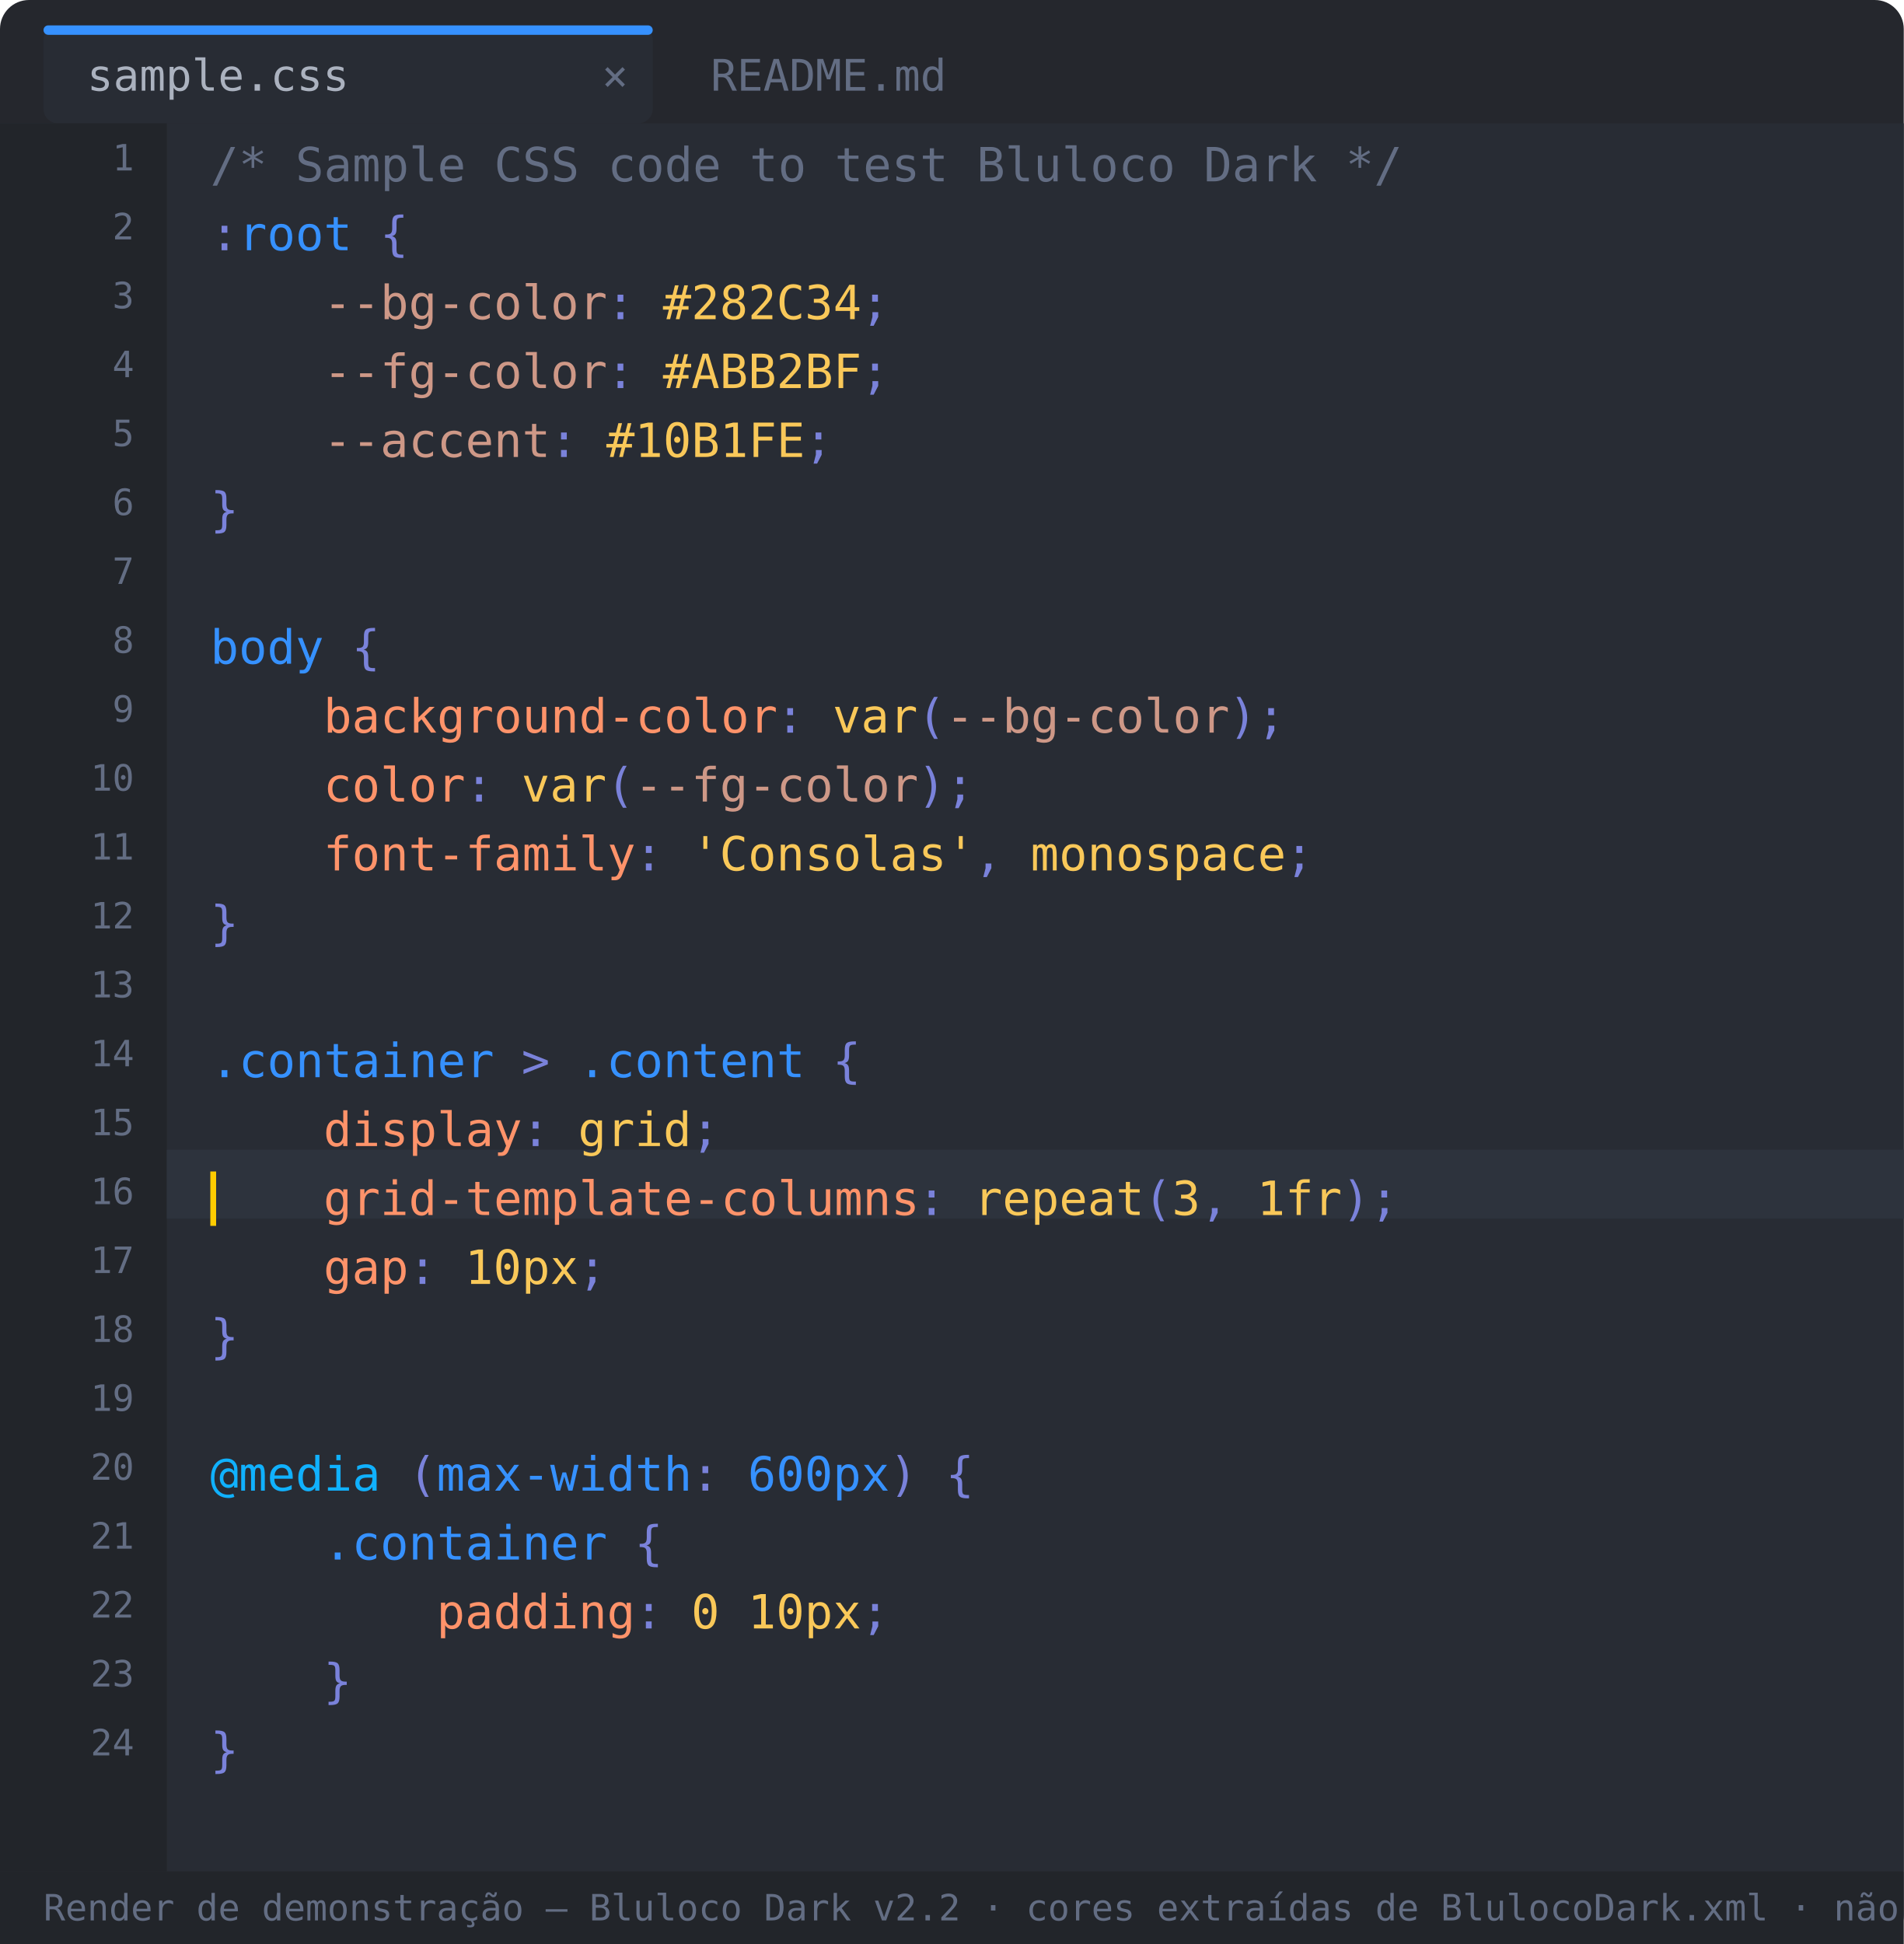
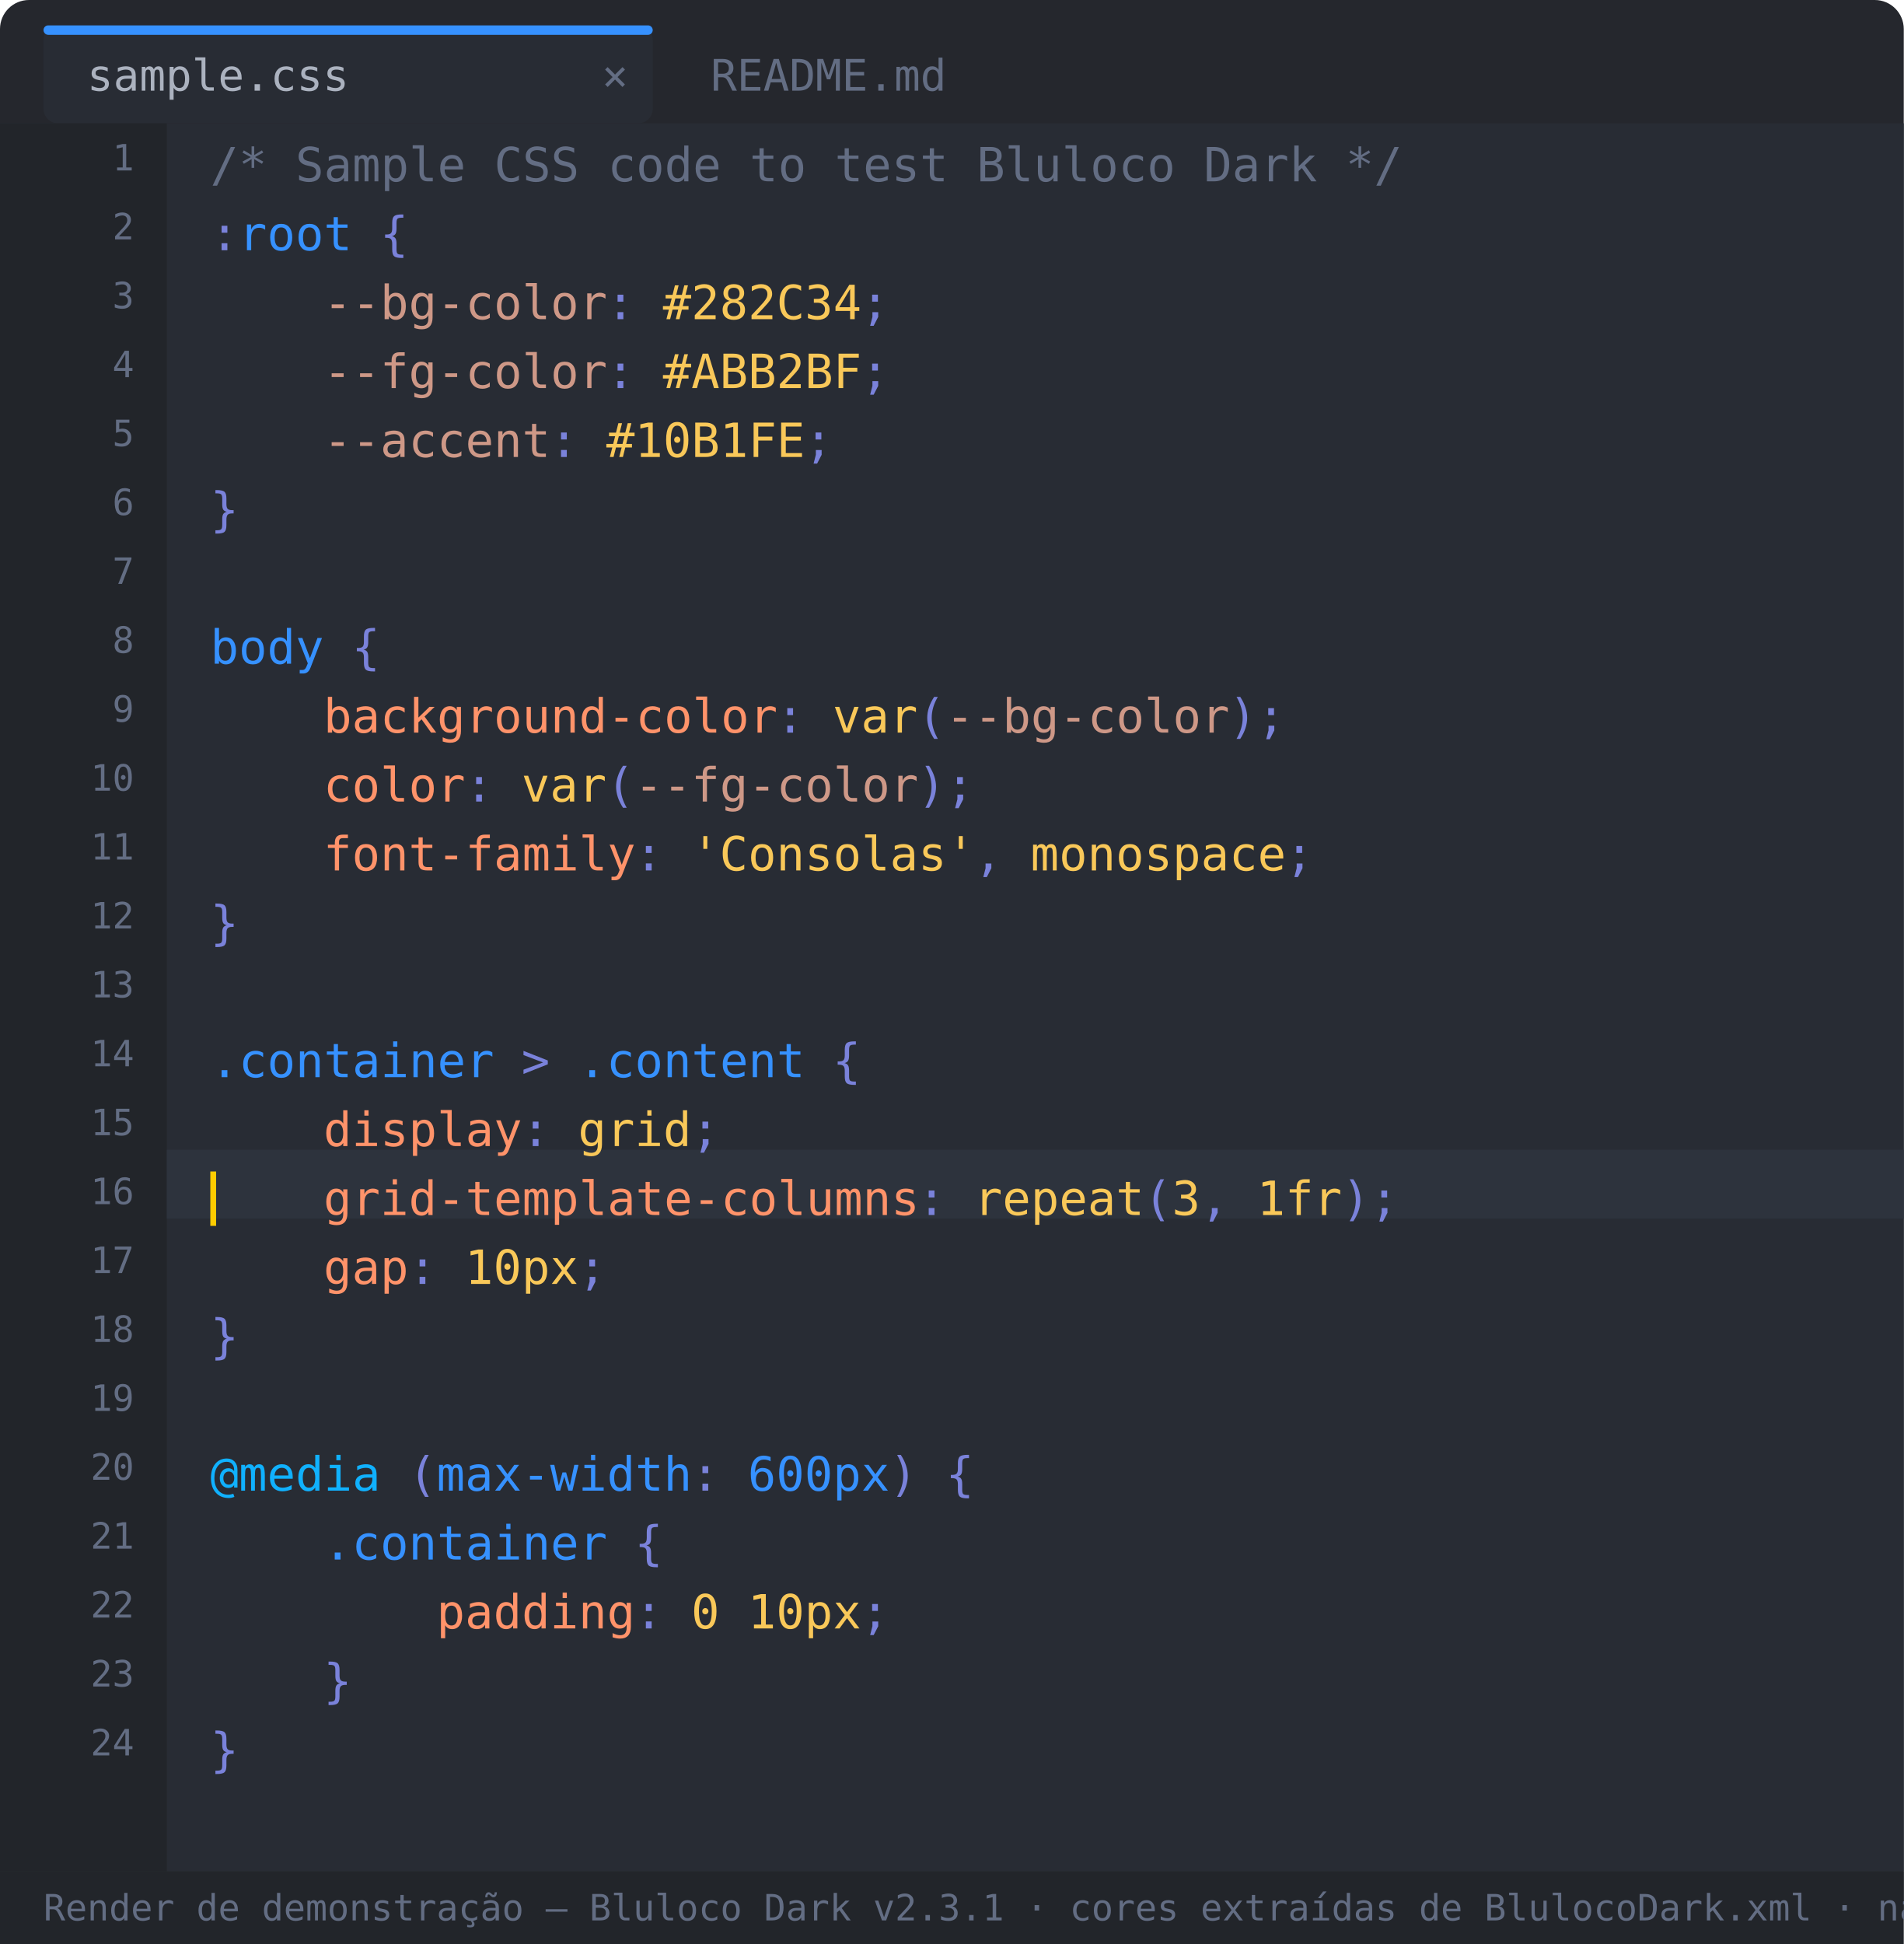
<svg xmlns="http://www.w3.org/2000/svg" width="525" height="536" viewBox="0 0 525 536">
  <rect width="525" height="536" rx="8" fill="#25272D" />
  <rect x="12" y="7" width="168" height="27" rx="4" fill="#282C34" />
  <rect x="12" y="7" width="168" height="2.6" rx="1.3" fill="#3691FF" />
  <text x="24" y="25" font-size="12" fill="#ABB2BF" font-family="Consolas,'DejaVu Sans Mono',Menlo,monospace">sample.css</text>
  <text x="166" y="25" font-size="12" fill="#636D83" font-family="Consolas,monospace">×</text>
  <text x="196" y="25" font-size="12" fill="#636D83" font-family="Consolas,'DejaVu Sans Mono',Menlo,monospace">README.md</text>
  <rect x="0" y="34" width="525" height="482" fill="#282C34" />
  <rect x="0" y="34" width="46" height="482" fill="#22252A" />
  <rect x="46" y="317" width="479" height="19" fill="#2D333D" />
  <text x="37" y="47" font-size="10" fill="#636D83" text-anchor="end" font-family="Consolas,'DejaVu Sans Mono',Menlo,monospace">1</text>
  <text x="37" y="66" font-size="10" fill="#636D83" text-anchor="end" font-family="Consolas,'DejaVu Sans Mono',Menlo,monospace">2</text>
  <text x="37" y="85" font-size="10" fill="#636D83" text-anchor="end" font-family="Consolas,'DejaVu Sans Mono',Menlo,monospace">3</text>
  <text x="37" y="104" font-size="10" fill="#636D83" text-anchor="end" font-family="Consolas,'DejaVu Sans Mono',Menlo,monospace">4</text>
  <text x="37" y="123" font-size="10" fill="#636D83" text-anchor="end" font-family="Consolas,'DejaVu Sans Mono',Menlo,monospace">5</text>
  <text x="37" y="142" font-size="10" fill="#636D83" text-anchor="end" font-family="Consolas,'DejaVu Sans Mono',Menlo,monospace">6</text>
  <text x="37" y="161" font-size="10" fill="#636D83" text-anchor="end" font-family="Consolas,'DejaVu Sans Mono',Menlo,monospace">7</text>
  <text x="37" y="180" font-size="10" fill="#636D83" text-anchor="end" font-family="Consolas,'DejaVu Sans Mono',Menlo,monospace">8</text>
  <text x="37" y="199" font-size="10" fill="#636D83" text-anchor="end" font-family="Consolas,'DejaVu Sans Mono',Menlo,monospace">9</text>
  <text x="37" y="218" font-size="10" fill="#636D83" text-anchor="end" font-family="Consolas,'DejaVu Sans Mono',Menlo,monospace">10</text>
  <text x="37" y="237" font-size="10" fill="#636D83" text-anchor="end" font-family="Consolas,'DejaVu Sans Mono',Menlo,monospace">11</text>
  <text x="37" y="256" font-size="10" fill="#636D83" text-anchor="end" font-family="Consolas,'DejaVu Sans Mono',Menlo,monospace">12</text>
  <text x="37" y="275" font-size="10" fill="#636D83" text-anchor="end" font-family="Consolas,'DejaVu Sans Mono',Menlo,monospace">13</text>
  <text x="37" y="294" font-size="10" fill="#636D83" text-anchor="end" font-family="Consolas,'DejaVu Sans Mono',Menlo,monospace">14</text>
  <text x="37" y="313" font-size="10" fill="#636D83" text-anchor="end" font-family="Consolas,'DejaVu Sans Mono',Menlo,monospace">15</text>
  <text x="37" y="332" font-size="10" fill="#636D83" text-anchor="end" font-family="Consolas,'DejaVu Sans Mono',Menlo,monospace">16</text>
  <text x="37" y="351" font-size="10" fill="#636D83" text-anchor="end" font-family="Consolas,'DejaVu Sans Mono',Menlo,monospace">17</text>
  <text x="37" y="370" font-size="10" fill="#636D83" text-anchor="end" font-family="Consolas,'DejaVu Sans Mono',Menlo,monospace">18</text>
  <text x="37" y="389" font-size="10" fill="#636D83" text-anchor="end" font-family="Consolas,'DejaVu Sans Mono',Menlo,monospace">19</text>
  <text x="37" y="408" font-size="10" fill="#636D83" text-anchor="end" font-family="Consolas,'DejaVu Sans Mono',Menlo,monospace">20</text>
  <text x="37" y="427" font-size="10" fill="#636D83" text-anchor="end" font-family="Consolas,'DejaVu Sans Mono',Menlo,monospace">21</text>
  <text x="37" y="446" font-size="10" fill="#636D83" text-anchor="end" font-family="Consolas,'DejaVu Sans Mono',Menlo,monospace">22</text>
  <text x="37" y="465" font-size="10" fill="#636D83" text-anchor="end" font-family="Consolas,'DejaVu Sans Mono',Menlo,monospace">23</text>
  <text x="37" y="484" font-size="10" fill="#636D83" text-anchor="end" font-family="Consolas,'DejaVu Sans Mono',Menlo,monospace">24</text>
  <text font-size="13" x="58.0" y="50" fill="#636D83" textLength="327.6" lengthAdjust="spacingAndGlyphs" font-family="Consolas,'DejaVu Sans Mono',Menlo,monospace">/* Sample CSS code to test Bluloco Dark */</text>
  <text font-size="13" x="58.0" y="69" fill="#7A82DA" textLength="7.8" lengthAdjust="spacingAndGlyphs" font-family="Consolas,'DejaVu Sans Mono',Menlo,monospace">:</text>
  <text font-size="13" x="65.8" y="69" fill="#3691FF" textLength="31.2" lengthAdjust="spacingAndGlyphs" font-family="Consolas,'DejaVu Sans Mono',Menlo,monospace">root</text>
  <text font-size="13" x="104.8" y="69" fill="#7A82DA" textLength="7.8" lengthAdjust="spacingAndGlyphs" font-family="Consolas,'DejaVu Sans Mono',Menlo,monospace">{</text>
  <text font-size="13" x="89.2" y="88" fill="#CE9887" textLength="78.0" lengthAdjust="spacingAndGlyphs" font-family="Consolas,'DejaVu Sans Mono',Menlo,monospace">--bg-color</text>
  <text font-size="13" x="167.2" y="88" fill="#7A82DA" textLength="7.8" lengthAdjust="spacingAndGlyphs" font-family="Consolas,'DejaVu Sans Mono',Menlo,monospace">:</text>
  <text font-size="13" x="182.8" y="88" fill="#F9C859" textLength="54.6" lengthAdjust="spacingAndGlyphs" font-family="Consolas,'DejaVu Sans Mono',Menlo,monospace">#282C34</text>
  <text font-size="13" x="237.4" y="88" fill="#7A82DA" textLength="7.8" lengthAdjust="spacingAndGlyphs" font-family="Consolas,'DejaVu Sans Mono',Menlo,monospace">;</text>
  <text font-size="13" x="89.2" y="107" fill="#CE9887" textLength="78.0" lengthAdjust="spacingAndGlyphs" font-family="Consolas,'DejaVu Sans Mono',Menlo,monospace">--fg-color</text>
  <text font-size="13" x="167.2" y="107" fill="#7A82DA" textLength="7.8" lengthAdjust="spacingAndGlyphs" font-family="Consolas,'DejaVu Sans Mono',Menlo,monospace">:</text>
  <text font-size="13" x="182.8" y="107" fill="#F9C859" textLength="54.6" lengthAdjust="spacingAndGlyphs" font-family="Consolas,'DejaVu Sans Mono',Menlo,monospace">#ABB2BF</text>
  <text font-size="13" x="237.4" y="107" fill="#7A82DA" textLength="7.8" lengthAdjust="spacingAndGlyphs" font-family="Consolas,'DejaVu Sans Mono',Menlo,monospace">;</text>
  <text font-size="13" x="89.2" y="126" fill="#CE9887" textLength="62.4" lengthAdjust="spacingAndGlyphs" font-family="Consolas,'DejaVu Sans Mono',Menlo,monospace">--accent</text>
  <text font-size="13" x="151.6" y="126" fill="#7A82DA" textLength="7.8" lengthAdjust="spacingAndGlyphs" font-family="Consolas,'DejaVu Sans Mono',Menlo,monospace">:</text>
  <text font-size="13" x="167.2" y="126" fill="#F9C859" textLength="54.6" lengthAdjust="spacingAndGlyphs" font-family="Consolas,'DejaVu Sans Mono',Menlo,monospace">#10B1FE</text>
  <text font-size="13" x="221.8" y="126" fill="#7A82DA" textLength="7.8" lengthAdjust="spacingAndGlyphs" font-family="Consolas,'DejaVu Sans Mono',Menlo,monospace">;</text>
  <text font-size="13" x="58.0" y="145" fill="#7A82DA" textLength="7.8" lengthAdjust="spacingAndGlyphs" font-family="Consolas,'DejaVu Sans Mono',Menlo,monospace">}</text>
  <text font-size="13" x="58.0" y="183" fill="#3691FF" textLength="31.2" lengthAdjust="spacingAndGlyphs" font-family="Consolas,'DejaVu Sans Mono',Menlo,monospace">body</text>
  <text font-size="13" x="97.0" y="183" fill="#7A82DA" textLength="7.8" lengthAdjust="spacingAndGlyphs" font-family="Consolas,'DejaVu Sans Mono',Menlo,monospace">{</text>
  <text font-size="13" x="89.2" y="202" fill="#FF936A" textLength="124.8" lengthAdjust="spacingAndGlyphs" font-family="Consolas,'DejaVu Sans Mono',Menlo,monospace">background-color</text>
  <text font-size="13" x="214.0" y="202" fill="#7A82DA" textLength="7.8" lengthAdjust="spacingAndGlyphs" font-family="Consolas,'DejaVu Sans Mono',Menlo,monospace">:</text>
  <text font-size="13" x="229.6" y="202" fill="#F9C859" textLength="23.4" lengthAdjust="spacingAndGlyphs" font-family="Consolas,'DejaVu Sans Mono',Menlo,monospace">var</text>
  <text font-size="13" x="253.0" y="202" fill="#7A82DA" textLength="7.8" lengthAdjust="spacingAndGlyphs" font-family="Consolas,'DejaVu Sans Mono',Menlo,monospace">(</text>
  <text font-size="13" x="260.8" y="202" fill="#CE9887" textLength="78.0" lengthAdjust="spacingAndGlyphs" font-family="Consolas,'DejaVu Sans Mono',Menlo,monospace">--bg-color</text>
  <text font-size="13" x="338.8" y="202" fill="#7A82DA" textLength="15.6" lengthAdjust="spacingAndGlyphs" font-family="Consolas,'DejaVu Sans Mono',Menlo,monospace">);</text>
  <text font-size="13" x="89.2" y="221" fill="#FF936A" textLength="39.0" lengthAdjust="spacingAndGlyphs" font-family="Consolas,'DejaVu Sans Mono',Menlo,monospace">color</text>
  <text font-size="13" x="128.2" y="221" fill="#7A82DA" textLength="7.8" lengthAdjust="spacingAndGlyphs" font-family="Consolas,'DejaVu Sans Mono',Menlo,monospace">:</text>
  <text font-size="13" x="143.8" y="221" fill="#F9C859" textLength="23.4" lengthAdjust="spacingAndGlyphs" font-family="Consolas,'DejaVu Sans Mono',Menlo,monospace">var</text>
  <text font-size="13" x="167.2" y="221" fill="#7A82DA" textLength="7.8" lengthAdjust="spacingAndGlyphs" font-family="Consolas,'DejaVu Sans Mono',Menlo,monospace">(</text>
  <text font-size="13" x="175.0" y="221" fill="#CE9887" textLength="78.0" lengthAdjust="spacingAndGlyphs" font-family="Consolas,'DejaVu Sans Mono',Menlo,monospace">--fg-color</text>
  <text font-size="13" x="253.0" y="221" fill="#7A82DA" textLength="15.6" lengthAdjust="spacingAndGlyphs" font-family="Consolas,'DejaVu Sans Mono',Menlo,monospace">);</text>
  <text font-size="13" x="89.2" y="240" fill="#FF936A" textLength="85.8" lengthAdjust="spacingAndGlyphs" font-family="Consolas,'DejaVu Sans Mono',Menlo,monospace">font-family</text>
  <text font-size="13" x="175.0" y="240" fill="#7A82DA" textLength="7.8" lengthAdjust="spacingAndGlyphs" font-family="Consolas,'DejaVu Sans Mono',Menlo,monospace">:</text>
  <text font-size="13" x="190.6" y="240" fill="#F9C859" textLength="78.0" lengthAdjust="spacingAndGlyphs" font-family="Consolas,'DejaVu Sans Mono',Menlo,monospace">'Consolas'</text>
  <text font-size="13" x="268.6" y="240" fill="#7A82DA" textLength="7.8" lengthAdjust="spacingAndGlyphs" font-family="Consolas,'DejaVu Sans Mono',Menlo,monospace">,</text>
  <text font-size="13" x="284.2" y="240" fill="#F9C859" textLength="70.2" lengthAdjust="spacingAndGlyphs" font-family="Consolas,'DejaVu Sans Mono',Menlo,monospace">monospace</text>
  <text font-size="13" x="354.4" y="240" fill="#7A82DA" textLength="7.8" lengthAdjust="spacingAndGlyphs" font-family="Consolas,'DejaVu Sans Mono',Menlo,monospace">;</text>
  <text font-size="13" x="58.0" y="259" fill="#7A82DA" textLength="7.8" lengthAdjust="spacingAndGlyphs" font-family="Consolas,'DejaVu Sans Mono',Menlo,monospace">}</text>
  <text font-size="13" x="58.0" y="297" fill="#3691FF" textLength="78.0" lengthAdjust="spacingAndGlyphs" font-family="Consolas,'DejaVu Sans Mono',Menlo,monospace">.container</text>
  <text font-size="13" x="143.8" y="297" fill="#7A82DA" textLength="7.8" lengthAdjust="spacingAndGlyphs" font-family="Consolas,'DejaVu Sans Mono',Menlo,monospace">&gt;</text>
  <text font-size="13" x="159.4" y="297" fill="#3691FF" textLength="62.4" lengthAdjust="spacingAndGlyphs" font-family="Consolas,'DejaVu Sans Mono',Menlo,monospace">.content</text>
  <text font-size="13" x="229.6" y="297" fill="#7A82DA" textLength="7.8" lengthAdjust="spacingAndGlyphs" font-family="Consolas,'DejaVu Sans Mono',Menlo,monospace">{</text>
  <text font-size="13" x="89.2" y="316" fill="#FF936A" textLength="54.6" lengthAdjust="spacingAndGlyphs" font-family="Consolas,'DejaVu Sans Mono',Menlo,monospace">display</text>
  <text font-size="13" x="143.8" y="316" fill="#7A82DA" textLength="7.8" lengthAdjust="spacingAndGlyphs" font-family="Consolas,'DejaVu Sans Mono',Menlo,monospace">:</text>
  <text font-size="13" x="159.4" y="316" fill="#F9C859" textLength="31.2" lengthAdjust="spacingAndGlyphs" font-family="Consolas,'DejaVu Sans Mono',Menlo,monospace">grid</text>
  <text font-size="13" x="190.6" y="316" fill="#7A82DA" textLength="7.8" lengthAdjust="spacingAndGlyphs" font-family="Consolas,'DejaVu Sans Mono',Menlo,monospace">;</text>
  <text font-size="13" x="89.2" y="335" fill="#FF936A" textLength="163.8" lengthAdjust="spacingAndGlyphs" font-family="Consolas,'DejaVu Sans Mono',Menlo,monospace">grid-template-columns</text>
  <text font-size="13" x="253.0" y="335" fill="#7A82DA" textLength="7.8" lengthAdjust="spacingAndGlyphs" font-family="Consolas,'DejaVu Sans Mono',Menlo,monospace">:</text>
  <text font-size="13" x="268.6" y="335" fill="#F9C859" textLength="46.8" lengthAdjust="spacingAndGlyphs" font-family="Consolas,'DejaVu Sans Mono',Menlo,monospace">repeat</text>
  <text font-size="13" x="315.4" y="335" fill="#7A82DA" textLength="7.8" lengthAdjust="spacingAndGlyphs" font-family="Consolas,'DejaVu Sans Mono',Menlo,monospace">(</text>
  <text font-size="13" x="323.2" y="335" fill="#F9C859" textLength="7.8" lengthAdjust="spacingAndGlyphs" font-family="Consolas,'DejaVu Sans Mono',Menlo,monospace">3</text>
  <text font-size="13" x="331.0" y="335" fill="#7A82DA" textLength="7.8" lengthAdjust="spacingAndGlyphs" font-family="Consolas,'DejaVu Sans Mono',Menlo,monospace">,</text>
  <text font-size="13" x="346.6" y="335" fill="#F9C859" textLength="23.4" lengthAdjust="spacingAndGlyphs" font-family="Consolas,'DejaVu Sans Mono',Menlo,monospace">1fr</text>
  <text font-size="13" x="370.0" y="335" fill="#7A82DA" textLength="15.6" lengthAdjust="spacingAndGlyphs" font-family="Consolas,'DejaVu Sans Mono',Menlo,monospace">);</text>
  <text font-size="13" x="89.2" y="354" fill="#FF936A" textLength="23.4" lengthAdjust="spacingAndGlyphs" font-family="Consolas,'DejaVu Sans Mono',Menlo,monospace">gap</text>
  <text font-size="13" x="112.6" y="354" fill="#7A82DA" textLength="7.8" lengthAdjust="spacingAndGlyphs" font-family="Consolas,'DejaVu Sans Mono',Menlo,monospace">:</text>
  <text font-size="13" x="128.2" y="354" fill="#F9C859" textLength="31.2" lengthAdjust="spacingAndGlyphs" font-family="Consolas,'DejaVu Sans Mono',Menlo,monospace">10px</text>
  <text font-size="13" x="159.4" y="354" fill="#7A82DA" textLength="7.8" lengthAdjust="spacingAndGlyphs" font-family="Consolas,'DejaVu Sans Mono',Menlo,monospace">;</text>
  <text font-size="13" x="58.0" y="373" fill="#7A82DA" textLength="7.8" lengthAdjust="spacingAndGlyphs" font-family="Consolas,'DejaVu Sans Mono',Menlo,monospace">}</text>
  <text font-size="13" x="58.0" y="411" fill="#10B1FE" textLength="46.8" lengthAdjust="spacingAndGlyphs" font-family="Consolas,'DejaVu Sans Mono',Menlo,monospace">@media</text>
  <text font-size="13" x="112.6" y="411" fill="#7A82DA" textLength="7.8" lengthAdjust="spacingAndGlyphs" font-family="Consolas,'DejaVu Sans Mono',Menlo,monospace">(</text>
  <text font-size="13" x="120.4" y="411" fill="#3691FF" textLength="70.2" lengthAdjust="spacingAndGlyphs" font-family="Consolas,'DejaVu Sans Mono',Menlo,monospace">max-width</text>
  <text font-size="13" x="190.6" y="411" fill="#7A82DA" textLength="7.8" lengthAdjust="spacingAndGlyphs" font-family="Consolas,'DejaVu Sans Mono',Menlo,monospace">:</text>
  <text font-size="13" x="206.2" y="411" fill="#3691FF" textLength="39.0" lengthAdjust="spacingAndGlyphs" font-family="Consolas,'DejaVu Sans Mono',Menlo,monospace">600px</text>
  <text font-size="13" x="245.2" y="411" fill="#7A82DA" textLength="7.8" lengthAdjust="spacingAndGlyphs" font-family="Consolas,'DejaVu Sans Mono',Menlo,monospace">)</text>
  <text font-size="13" x="260.8" y="411" fill="#7A82DA" textLength="7.8" lengthAdjust="spacingAndGlyphs" font-family="Consolas,'DejaVu Sans Mono',Menlo,monospace">{</text>
  <text font-size="13" x="89.2" y="430" fill="#3691FF" textLength="78.0" lengthAdjust="spacingAndGlyphs" font-family="Consolas,'DejaVu Sans Mono',Menlo,monospace">.container</text>
  <text font-size="13" x="175.0" y="430" fill="#7A82DA" textLength="7.8" lengthAdjust="spacingAndGlyphs" font-family="Consolas,'DejaVu Sans Mono',Menlo,monospace">{</text>
  <text font-size="13" x="120.4" y="449" fill="#FF936A" textLength="54.6" lengthAdjust="spacingAndGlyphs" font-family="Consolas,'DejaVu Sans Mono',Menlo,monospace">padding</text>
  <text font-size="13" x="175.0" y="449" fill="#7A82DA" textLength="7.8" lengthAdjust="spacingAndGlyphs" font-family="Consolas,'DejaVu Sans Mono',Menlo,monospace">:</text>
  <text font-size="13" x="190.6" y="449" fill="#F9C859" textLength="7.8" lengthAdjust="spacingAndGlyphs" font-family="Consolas,'DejaVu Sans Mono',Menlo,monospace">0</text>
  <text font-size="13" x="206.2" y="449" fill="#F9C859" textLength="31.2" lengthAdjust="spacingAndGlyphs" font-family="Consolas,'DejaVu Sans Mono',Menlo,monospace">10px</text>
  <text font-size="13" x="237.4" y="449" fill="#7A82DA" textLength="7.8" lengthAdjust="spacingAndGlyphs" font-family="Consolas,'DejaVu Sans Mono',Menlo,monospace">;</text>
  <text font-size="13" x="89.2" y="468" fill="#7A82DA" textLength="7.8" lengthAdjust="spacingAndGlyphs" font-family="Consolas,'DejaVu Sans Mono',Menlo,monospace">}</text>
  <text font-size="13" x="58.0" y="487" fill="#7A82DA" textLength="7.8" lengthAdjust="spacingAndGlyphs" font-family="Consolas,'DejaVu Sans Mono',Menlo,monospace">}</text>
  <rect x="58" y="323" width="1.6" height="15" fill="#FFCC00" />
  <rect x="0" y="516" width="525" height="20" fill="#22252A" />
-   <text x="12" y="529.5" font-size="10" fill="#636D83" font-family="Consolas,'DejaVu Sans Mono',Menlo,monospace">Render de demonstração — Bluloco Dark v2.2 · cores extraídas de BlulocoDark.xml · não é uma captura do Notepad++</text>
+   <text x="12" y="529.5" font-size="10" fill="#636D83" font-family="Consolas,'DejaVu Sans Mono',Menlo,monospace">Render de demonstração — Bluloco Dark v2.3.1 · cores extraídas de BlulocoDark.xml · não é uma captura do Notepad++</text>
</svg>
